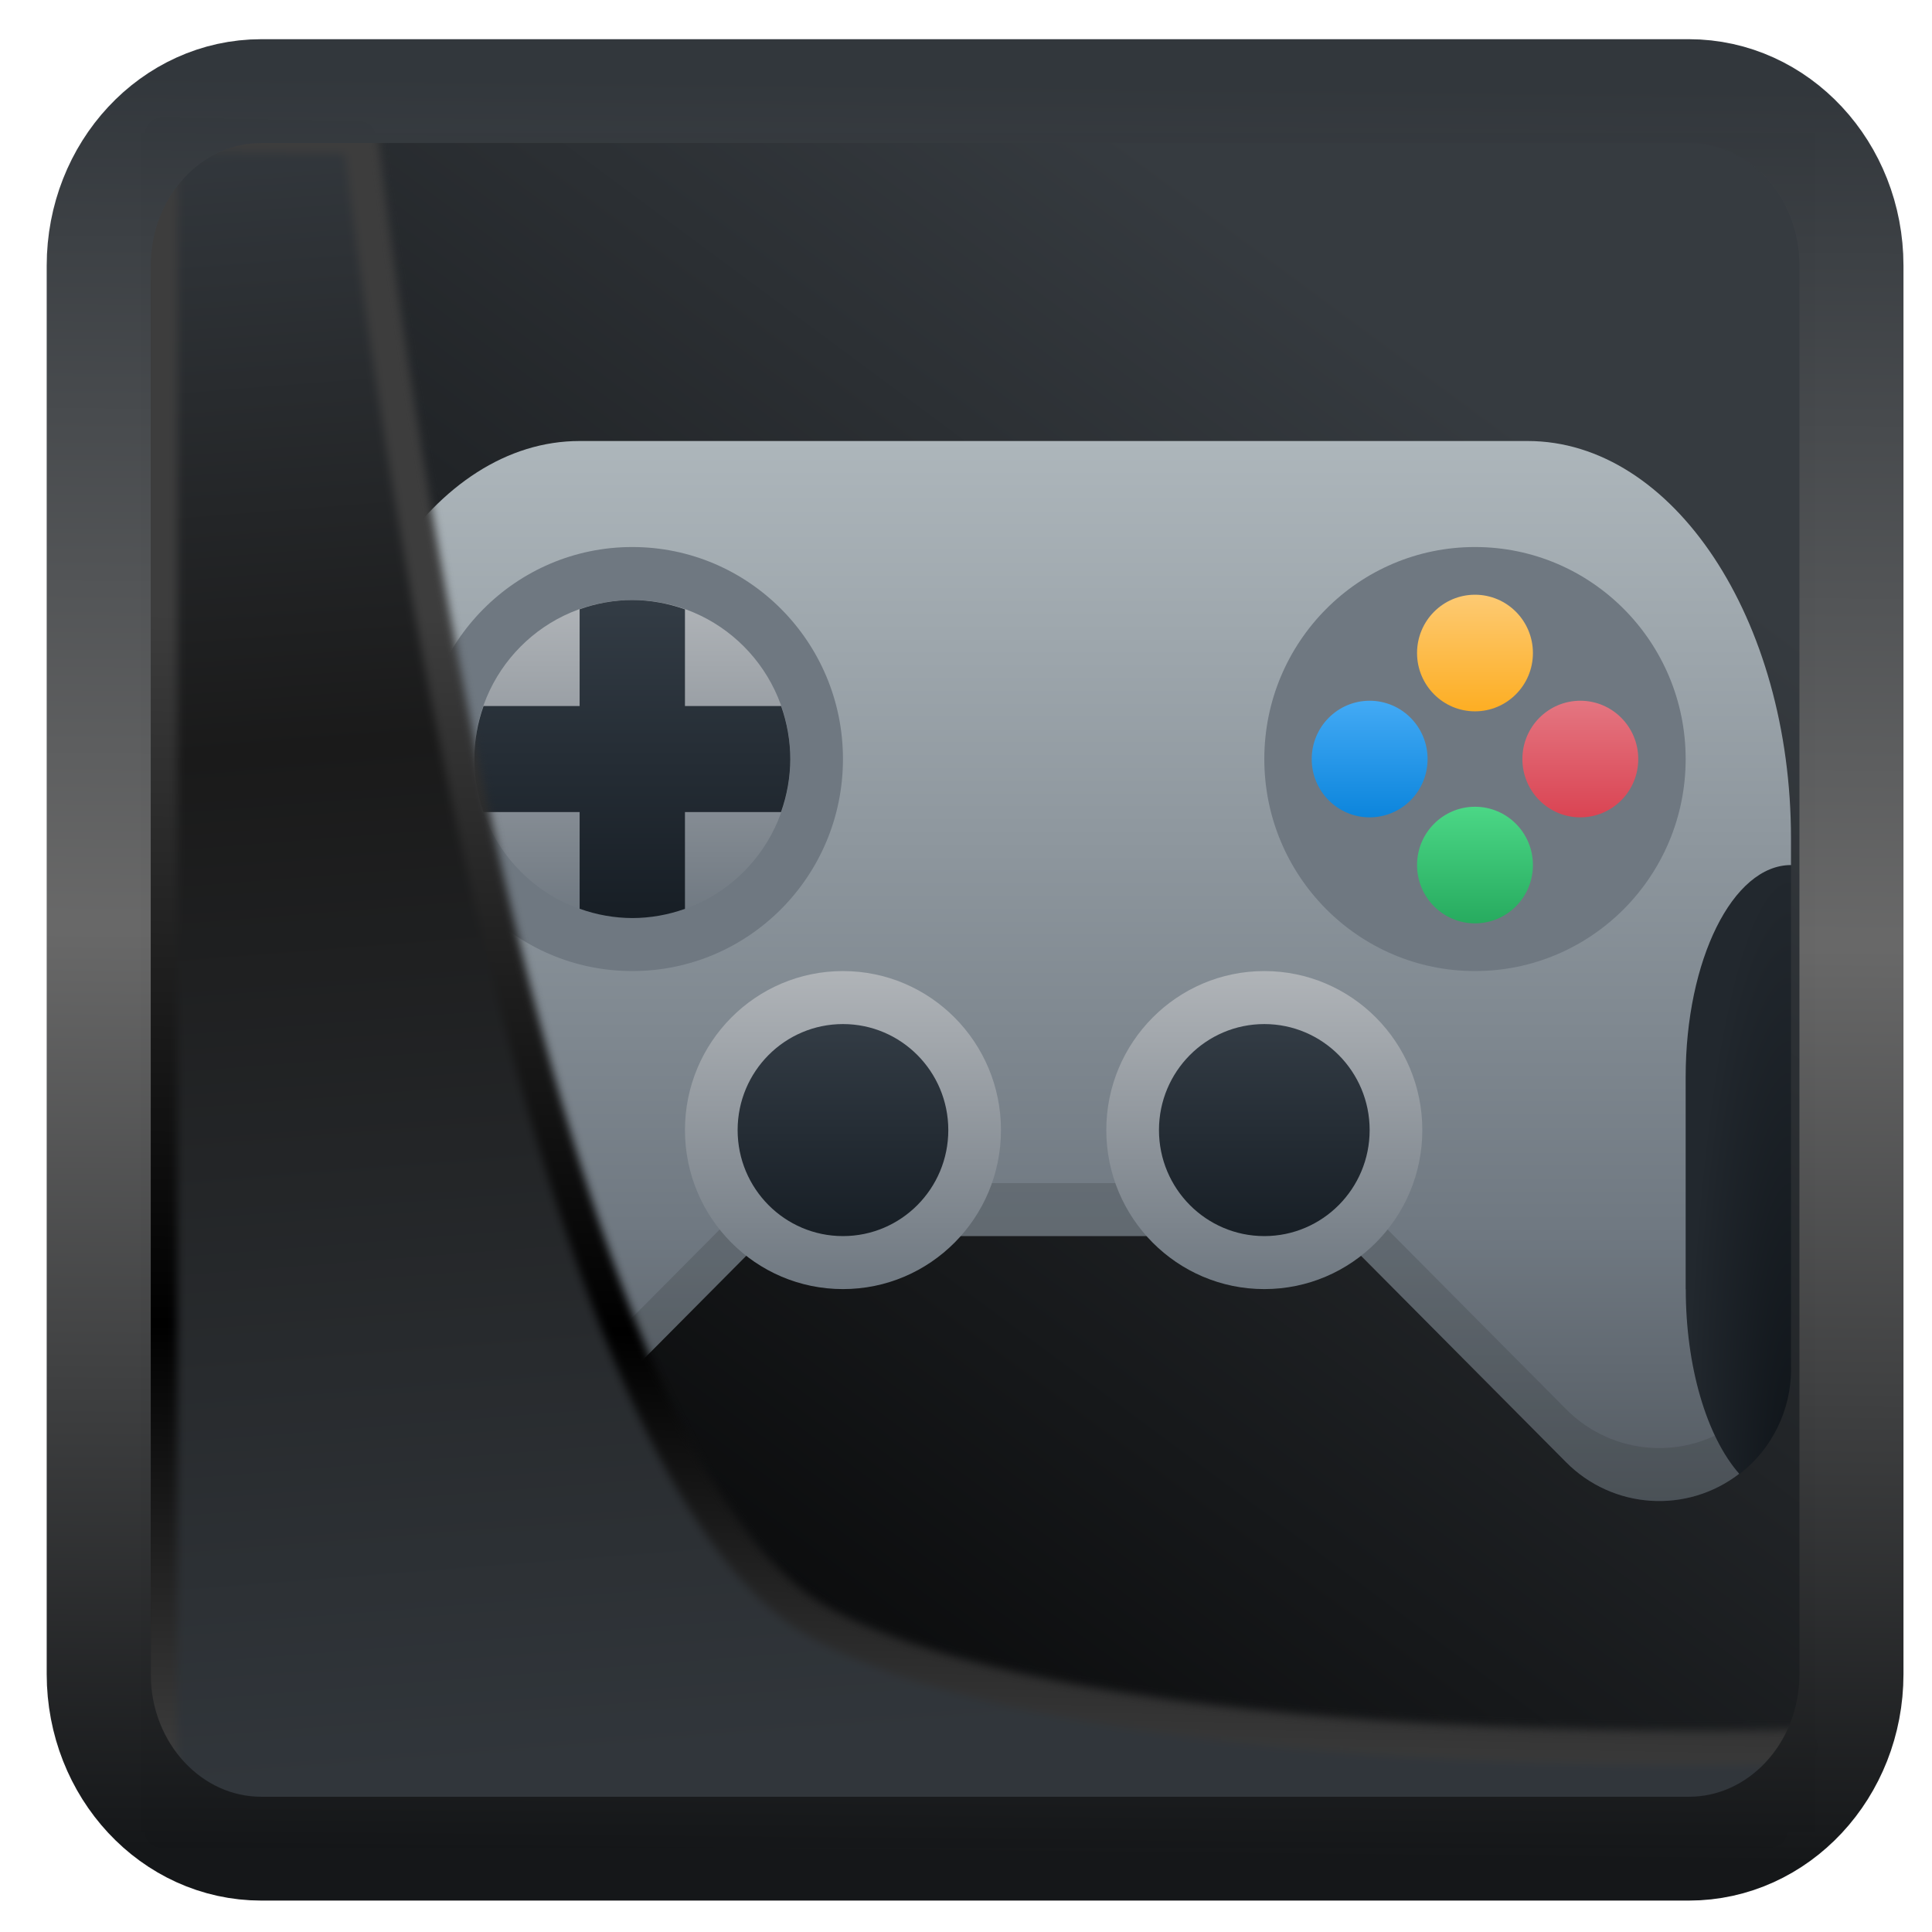
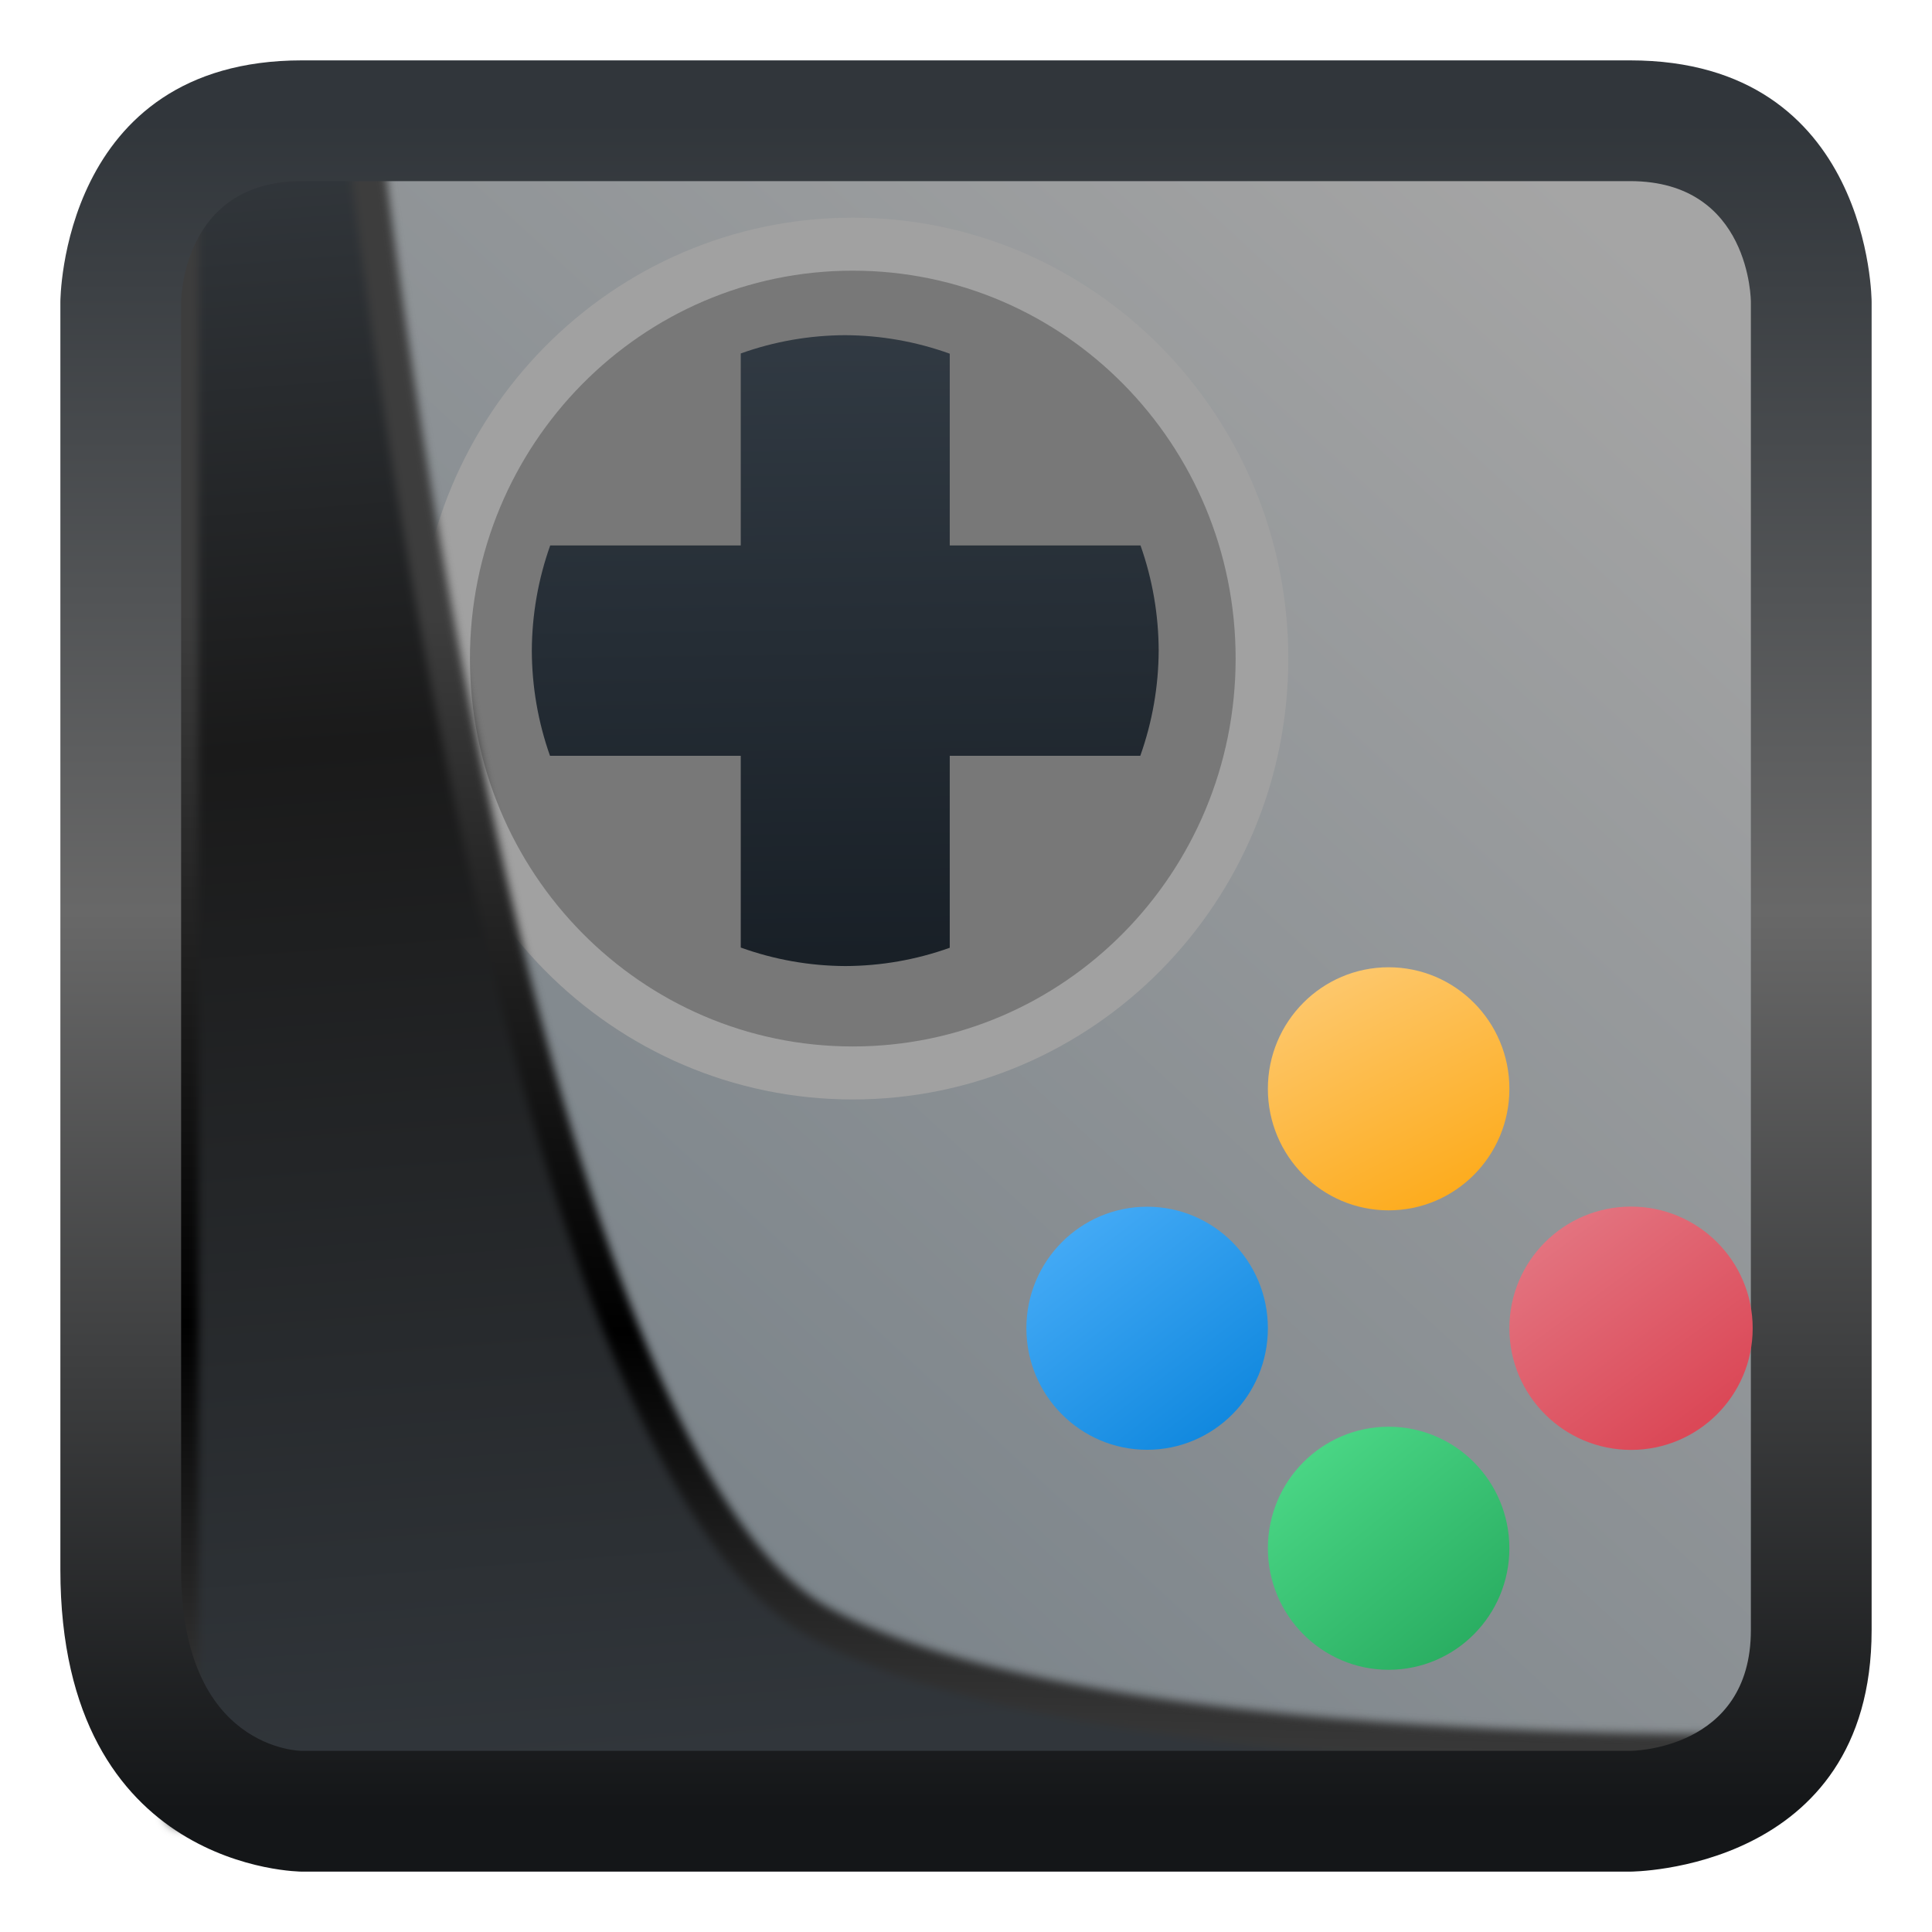
<svg xmlns="http://www.w3.org/2000/svg" xmlns:xlink="http://www.w3.org/1999/xlink" width="32" height="32" version="1.1" viewBox="0 0 32 32" id="svg22">
  <defs id="defs12">
-     <linearGradient id="linearGradient917">
-       <stop style="stop-color:#000000;stop-opacity:0.996" offset="0" id="stop913" />
-       <stop style="stop-color:#353a3f;stop-opacity:0.996" offset="1" id="stop915" />
+     <linearGradient id="linearGradient14">
+       <stop style="stop-color:#6f7a82;stop-opacity:1;" offset="0" id="stop15" />
+       <stop style="stop-color:#a5a5a5;stop-opacity:1;" offset="1" id="stop16" />
    </linearGradient>
-     <linearGradient id="linearGradient1005-3-3" x1="5.253" x2="9.382" y1="15.383" y2="2.942" gradientTransform="matrix(0.99999,0,0,0.99999,1.632,-0.61743)" gradientUnits="userSpaceOnUse">
-       <stop stop-color="#fa8200" offset="0" id="stop2" />
-       <stop stop-color="#ff9600" offset=".37" id="stop4" />
-       <stop stop-color="#ffb400" offset="1" id="stop6" />
+     <linearGradient id="linearGradient11">
+       <stop style="stop-color:#e3737f;stop-opacity:1;" offset="0" id="stop11" />
+       <stop style="stop-color:#db4857;stop-opacity:1;" offset="1" id="stop13" />
    </linearGradient>
-     <filter id="filter4014" x="-0.062" y="-0.058" width="1.125" height="1.115" color-interpolation-filters="sRGB">
-       <feGaussianBlur stdDeviation="1.094" id="feGaussianBlur9" />
-     </filter>
+     <linearGradient id="linearGradient6">
+       <stop style="stop-color:#49d584;stop-opacity:1;" offset="0" id="stop6" />
+       <stop style="stop-color:#2aae62;stop-opacity:1;" offset="1" id="stop10" />
+     </linearGradient>
+     <linearGradient id="linearGradient4">
+       <stop style="stop-color:#42a9f5;stop-opacity:1;" offset="0" id="stop4" />
+       <stop style="stop-color:#1289df;stop-opacity:1;" offset="1" id="stop5" />
+     </linearGradient>
+     <linearGradient id="linearGradient2">
+       <stop style="stop-color:#fdac1e;stop-opacity:1;" offset="0" id="stop2" />
+       <stop style="stop-color:#fdc76b;stop-opacity:1;" offset="1" id="stop3" />
+     </linearGradient>
+     <linearGradient id="linearGradient7">
+       <stop style="stop-color:#141618;stop-opacity:1;" offset="0" id="stop7" />
+       <stop style="stop-color:#686868;stop-opacity:1;" offset="0.532" id="stop9" />
+       <stop style="stop-color:#31363b;stop-opacity:1;" offset="1" id="stop8" />
+     </linearGradient>
    <linearGradient xlink:href="#linearGradient3487" id="linearGradient3403" gradientUnits="userSpaceOnUse" x1="6.949" y1="4.555" x2="11.215" y2="59.052" />
    <linearGradient id="linearGradient3487">
      <stop style="stop-color:#32373c;stop-opacity:1" offset="0" id="stop3481" />
      <stop id="stop3483" offset="0.368" style="stop-color:#1a1a1a;stop-opacity:1" />
      <stop style="stop-color:#31363b;stop-opacity:1" offset="1" id="stop3485" />
    </linearGradient>
    <linearGradient xlink:href="#linearGradient20604" id="linearGradient20558" gradientUnits="userSpaceOnUse" x1="25.802" y1="20.374" x2="25.111" y2="58.913" />
    <linearGradient id="linearGradient20604">
      <stop id="stop20598" offset="0" style="stop-color:#3d3d3d;stop-opacity:1" />
      <stop style="stop-color:#000000;stop-opacity:1" offset="0.618" id="stop20600" />
      <stop id="stop20602" offset="1" style="stop-color:#3d3d3d;stop-opacity:1" />
    </linearGradient>
-     <filter style="color-interpolation-filters:sRGB" id="filter20720" x="-0.017" y="-0.016" width="1.034" height="1.033">
+     <filter style="color-interpolation-filters:sRGB" id="filter20720" x="-0.017" y="-0.017" width="1.034" height="1.033">
      <feGaussianBlur stdDeviation="0.147" id="feGaussianBlur20722" />
    </filter>
-     <linearGradient gradientTransform="translate(0.360678,-0.1301695)" xlink:href="#linearGradient4555" id="linearGradient4557" x1="43.5" y1="64.012" x2="44.142" y2="0.306" gradientUnits="userSpaceOnUse" />
-     <linearGradient id="linearGradient4555">
-       <stop style="stop-color:#141618;stop-opacity:1" offset="0" id="stop4551" />
-       <stop id="stop4559" offset="0.518" style="stop-color:#686868;stop-opacity:1" />
-       <stop style="stop-color:#31363b;stop-opacity:1" offset="1" id="stop4553" />
-     </linearGradient>
-     <filter style="color-interpolation-filters:sRGB" id="filter4601" x="-0.03" width="1.06" y="-0.03" height="1.06">
-       <feGaussianBlur stdDeviation="0.015" id="feGaussianBlur4603" />
-     </filter>
-     <linearGradient xlink:href="#linearGradient917" id="linearGradient919" x1="7.401" y1="41.743" x2="33.063" y2="7.107" gradientUnits="userSpaceOnUse" gradientTransform="matrix(0.6587577,0,0,0.6587577,0.258412,0.2158903)" />
+     <linearGradient xlink:href="#linearGradient7" id="linearGradient8" x1="17" y1="30" x2="17" y2="2" gradientUnits="userSpaceOnUse" />
    <linearGradient id="d" gradientUnits="userSpaceOnUse" x1="16" x2="16" y1="26" y2="6">
      <stop offset="0" stop-color="#535a61" id="stop39" />
      <stop offset=".25" stop-color="#6f7881" id="stop41" />
      <stop offset="1" stop-color="#adb6bb" id="stop43" />
    </linearGradient>
    <linearGradient id="e" gradientUnits="userSpaceOnUse" x1="6" x2="6" xlink:href="#b" y1="15" y2="9" />
    <linearGradient id="b">
      <stop offset="0" stop-color="#6f7881" id="stop29" />
      <stop offset="1" stop-color="#b0b4b8" id="stop31" />
    </linearGradient>
-     <linearGradient id="f" gradientUnits="userSpaceOnUse" x1="8" x2="8" xlink:href="#c" y1="15" y2="9" />
+     <linearGradient id="f" gradientUnits="userSpaceOnUse" x1="-19.964" x2="-20.151" xlink:href="#c" y1="15.166" y2="1.606" />
    <linearGradient id="c">
      <stop offset="0" stop-color="#171e25" id="stop34" />
      <stop offset="1" stop-color="#333c45" id="stop36" />
    </linearGradient>
    <linearGradient id="g" gradientTransform="rotate(-90,24,10)" gradientUnits="userSpaceOnUse" x1="22.9" x2="25.1" y1="10" y2="10">
      <stop offset="0" stop-color="#fdae23" id="stop2-9" />
      <stop offset="1" stop-color="#fdca73" id="stop4-1" />
    </linearGradient>
    <linearGradient id="h" gradientTransform="rotate(-90,26,12)" gradientUnits="userSpaceOnUse" x1="24.9" x2="27.1" y1="12" y2="12">
-       <stop offset="0" stop-color="#da4453" id="stop7" />
-       <stop offset="1" stop-color="#e47681" id="stop9" />
+       <stop offset="0" stop-color="#da4453" id="stop7-3" />
+       <stop offset="1" stop-color="#e47681" id="stop9-6" />
    </linearGradient>
    <linearGradient id="i" gradientTransform="rotate(-90,24,14)" gradientUnits="userSpaceOnUse" x1="22.9" x2="25.1" y1="14" y2="14">
      <stop offset="0" stop-color="#27ab5f" id="stop12" />
      <stop offset="1" stop-color="#4bd786" id="stop14" />
    </linearGradient>
    <linearGradient id="j" gradientTransform="rotate(-90,22,12)" gradientUnits="userSpaceOnUse" x1="20.9" x2="23.1" y1="12" y2="12">
      <stop offset="0" stop-color="#0c85dc" id="stop17" />
      <stop offset="1" stop-color="#43aaf5" id="stop19" />
    </linearGradient>
    <radialGradient id="k" cx="2" cy="20.835" gradientTransform="matrix(1.998,0,2e-5,11.988,-1.996,-223.769)" gradientUnits="userSpaceOnUse" r="1.001" xlink:href="#a" />
    <linearGradient id="a">
      <stop offset="0" stop-color="#0f1419" id="stop22" />
      <stop offset="1" stop-color="#22282e" id="stop24" />
    </linearGradient>
    <linearGradient id="l" gradientUnits="userSpaceOnUse" x1="19" x2="19" xlink:href="#b" y1="22" y2="16" />
    <linearGradient id="m" gradientUnits="userSpaceOnUse" x1="19" x2="19" xlink:href="#c" y1="21" y2="17" />
    <radialGradient id="n" cx="3.001" cy="19.834" gradientTransform="matrix(-1.998,0,0,11.988,35.996,-211.768)" gradientUnits="userSpaceOnUse" r="1.001" xlink:href="#a" />
+     <linearGradient xlink:href="#linearGradient2" id="linearGradient3" x1="-9.15" y1="18.976" x2="-11.204" y2="14.913" gradientUnits="userSpaceOnUse" />
+     <linearGradient xlink:href="#linearGradient4" id="linearGradient5" x1="17.501" y1="20.667" x2="19.914" y2="23.79" gradientUnits="userSpaceOnUse" />
+     <linearGradient xlink:href="#linearGradient6" id="linearGradient10" x1="21.46" y1="24.36" x2="24" y2="27.464" gradientUnits="userSpaceOnUse" />
+     <linearGradient xlink:href="#linearGradient11" id="linearGradient13" x1="25.663" y1="20.506" x2="28" y2="23.653" gradientUnits="userSpaceOnUse" />
+     <linearGradient xlink:href="#linearGradient14" id="linearGradient16" x1="4" y1="29" x2="27" y2="4" gradientUnits="userSpaceOnUse" />
  </defs>
-   <rect style="display:inline;fill:url(#linearGradient919);fill-opacity:1;fill-rule:evenodd;stroke:none;stroke-width:0.611;stroke-linejoin:round;stroke-miterlimit:7.8" id="rect1192" width="27.724" height="28.137" x="2.342" y="2.204" ry="0" />
-   <g id="g910" transform="matrix(0.8723582,0,0,0.8779323,3.493821,2.036975)">
-     <path d="M 7,6 C 4.239,6 2,9.358 2,13.5 V 14 l 1,1 V 25 L 2.979,25.482 A 2.5,2.5 0 0 0 6.268,25.268 L 10.535,21 h 10.93 l 4.267,4.268 a 2.5,2.5 0 0 0 3.29,0.212 L 29,25 V 15 l 1,-1 V 13.5 C 30,9.358 27.761,6 25,6 Z" fill="url(#d)" id="path50" style="fill:url(#d)" />
-     <path d="m 28,12 a 4,4 0 0 1 -4,4 4,4 0 0 1 -4,-4 4,4 0 0 1 4,-4 4,4 0 0 1 4,4 z m -16,0 a 4,4 0 0 1 -4,4 4,4 0 0 1 -4,-4 4,4 0 0 1 4,-4 4,4 0 0 1 4,4 z" fill="#6f7881" id="path52" />
-     <circle cx="8" cy="12" fill="url(#e)" r="3" id="circle54" style="fill:url(#e)" />
-     <path d="M 8,9 A 3,3 0 0 0 7,9.174 V 11 H 5.176 A 3,3 0 0 0 5,12 3,3 0 0 0 5.174,13 H 7 v 1.824 A 3,3 0 0 0 8,15 3,3 0 0 0 9,14.826 V 13 h 1.824 A 3,3 0 0 0 11,12 3,3 0 0 0 10.826,11 H 9 V 9.176 A 3,3 0 0 0 8,9 Z" fill="url(#f)" id="path56" style="fill:url(#f)" />
-     <path d="M 24,8.9 A 1.1,1.1 0 0 1 25.1,10 1.1,1.1 0 0 1 24,11.1 1.1,1.1 0 0 1 22.9,10 1.1,1.1 0 0 1 24,8.9 Z" fill="url(#g)" id="path58" style="fill:url(#g)" />
-     <path d="M 26,10.9 A 1.1,1.1 0 0 1 27.1,12 1.1,1.1 0 0 1 26,13.1 1.1,1.1 0 0 1 24.9,12 1.1,1.1 0 0 1 26,10.9 Z" fill="url(#h)" id="path60" style="fill:url(#h)" />
-     <path d="M 24,12.9 A 1.1,1.1 0 0 1 25.1,14 1.1,1.1 0 0 1 24,15.1 1.1,1.1 0 0 1 22.9,14 1.1,1.1 0 0 1 24,12.9 Z" fill="url(#i)" id="path62" style="fill:url(#i)" />
-     <path d="M 22,10.9 A 1.1,1.1 0 0 1 23.1,12 1.1,1.1 0 0 1 22,13.1 1.1,1.1 0 0 1 20.9,12 1.1,1.1 0 0 1 22,10.9 Z" fill="url(#j)" id="path64" style="fill:url(#j)" />
-     <path d="M 10.535,20 6.268,24.268 A 2.5,2.5 0 0 1 3,24.496 V 25 L 2.979,25.482 A 2.5,2.5 0 0 0 6.268,25.268 L 10.535,21 h 10.93 l 4.267,4.268 a 2.5,2.5 0 0 0 3.29,0.212 L 29,25 v -0.502 a 2.5,2.5 0 0 1 -3.268,-0.23 L 21.465,20 Z" fill="#292c2f" opacity="0.2" id="path66" />
-     <path d="m 2,14 a 2,4 0 0 1 2,4 v 4 l -0.002,0.002 a 2,4 0 0 1 0,0.004 A 2,4 0 0 1 2.978,25.49 2.5,2.5 0 0 1 1.998,23.506 2.5,2.5 0 0 1 2,23.465 V 18 Z" fill="url(#k)" id="path68" style="fill:url(#k)" />
-     <path d="m 23,19 a 3,3 0 0 1 -3,3 3,3 0 0 1 -3,-3 3,3 0 0 1 3,-3 3,3 0 0 1 3,3 z m -8,0 a 3,3 0 0 1 -3,3 3,3 0 0 1 -3,-3 3,3 0 0 1 3,-3 3,3 0 0 1 3,3 z" fill="url(#l)" id="path70" style="fill:url(#l)" />
-     <path d="m 22,19 a 2,2 0 0 1 -2,2 2,2 0 0 1 -2,-2 2,2 0 0 1 2,-2 2,2 0 0 1 2,2 z m -8,0 a 2,2 0 0 1 -2,2 2,2 0 0 1 -2,-2 2,2 0 0 1 2,-2 2,2 0 0 1 2,2 z" fill="url(#m)" id="path72" style="fill:url(#m)" />
-     <path d="m 30,14 a 2,4 0 0 0 -2,4 v 4 l 0.002,0.002 a 2,4 0 0 0 0,0.004 2,4 0 0 0 1.02,3.484 2.5,2.5 0 0 0 0.98,-1.984 A 2.5,2.5 0 0 0 30,23.465 V 18 Z" fill="url(#n)" id="path74" style="fill:url(#n)" />
-   </g>
-   <path style="display:inline;mix-blend-mode:normal;fill:url(#linearGradient3403);fill-opacity:1;stroke:url(#linearGradient20558);stroke-width:1.162;stroke-linecap:butt;stroke-linejoin:round;stroke-miterlimit:4;stroke-dasharray:none;stroke-opacity:1;filter:url(#filter20720)" d="M 4.704,3.981 4.691,60.802 H 58.595 l 1.022,-2.866 c 0,0 -23.875,0.766 -32.844,-4.14 C 16.258,48.042 11.401,4.098 11.401,4.098 Z" id="path1686" transform="matrix(0.4953066,0,0,0.4953066,0.3240932,0.2322844)" />
-   <rect style="display:inline;fill:none;fill-opacity:1;stroke:url(#linearGradient4557);stroke-width:3.714;stroke-linejoin:round;stroke-miterlimit:7.8;stroke-dasharray:none;stroke-opacity:0.995;filter:url(#filter4601)" id="rect4539" width="62.567" height="62.867" x="1.032" y="0.596" ry="6.245" rx="5.803" transform="matrix(0.4639946,0,0,0.4630489,1.156289,1.233148)" />
+   <rect style="display:inline;fill:url(#linearGradient16);fill-opacity:1;fill-rule:evenodd;stroke:none;stroke-width:0.611;stroke-linejoin:round;stroke-miterlimit:7.8" id="rect1192" width="26.963" height="26.964" x="2.537" y="2.536" ry="0" />
+   <ellipse style="fill:url(#linearGradient10);stroke-width:0.226" id="path1-3" cx="23" cy="25.644" ry="2.013" rx="2" />
+   <ellipse style="fill:url(#linearGradient5);stroke-width:0.226" id="path1-6" cx="19" cy="22" rx="2" ry="2.013" />
+   <path d="m -12.339,8.705 c 0,4.318 -3.478,7.818 -7.769,7.818 -4.291,0 -7.769,-3.5 -7.769,-7.818 0,-4.318 3.478,-7.818 7.769,-7.818 4.291,0 7.769,3.5 7.769,7.818 z" fill="#6f7881" id="path52" style="stroke:#a1a1a1;stroke-opacity:1;fill:#787878;fill-opacity:1" transform="matrix(0.8723582,0,0,0.8779323,31.66612,3.265541)" />
+   <path style="display:inline;mix-blend-mode:normal;fill:url(#linearGradient3403);fill-opacity:1;stroke:url(#linearGradient20558);stroke-width:1.162;stroke-linecap:butt;stroke-linejoin:round;stroke-miterlimit:4;stroke-dasharray:none;stroke-opacity:1;filter:url(#filter20720)" d="M 5.403,3.569 V 60.1 H 57.895 l 2.019,-2.019 c 0,0 -24.172,0.621 -33.141,-4.285 C 16.258,48.042 11.459,3.569 11.459,3.569 Z" id="path1686" transform="matrix(0.4953066,0,0,0.4953066,0.3240932,0.2322844)" />
+   <path id="rect5" style="display:inline;opacity:1;fill:url(#linearGradient8);stroke-width:0.226" d="M 5,1 C 1,1 1,5 1,5 v 21 c 0,5 4,5 4,5 h 22 c 0,0 4,0 4,-4 V 5 c 0,0 0,-4 -4,-4 z m 0,2 h 22 c 2,0 2,2 2,2 v 22 c 0,2 -2,2 -2,2 H 5 C 5,29 3,29 3,26 V 5 C 3,5 3,3 5,3 Z" />
+   <path d="m -20.251,2.604 c -0.676,0.002 -1.347,0.118 -1.984,0.345 v 3.622 h -3.618 c -0.228,0.637 -0.346,1.307 -0.349,1.984 0.002,0.676 0.118,1.347 0.345,1.984 h 3.622 v 3.618 c 0.637,0.228 1.307,0.346 1.984,0.349 0.676,-0.002 1.347,-0.118 1.984,-0.345 v -3.622 h 3.618 c 0.228,-0.637 0.346,-1.307 0.349,-1.984 -0.002,-0.676 -0.118,-1.347 -0.345,-1.984 h -3.622 V 2.953 c -0.637,-0.228 -1.307,-0.346 -1.984,-0.349 z" fill="url(#f)" id="path56" style="fill:url(#f)" transform="matrix(0.8723582,0,0,0.8779323,31.66612,3.265541)" />
+   <circle style="fill:url(#linearGradient3);stroke-width:0.258" id="path1" cx="-9.934" cy="16.822" r="2.293" transform="matrix(0.8723582,0,0,0.8779323,31.66612,3.265541)" />
+   <circle style="fill:url(#linearGradient13);stroke-width:0.226" id="path1-9" cx="27.015" cy="22" r="2.015" />
</svg>
